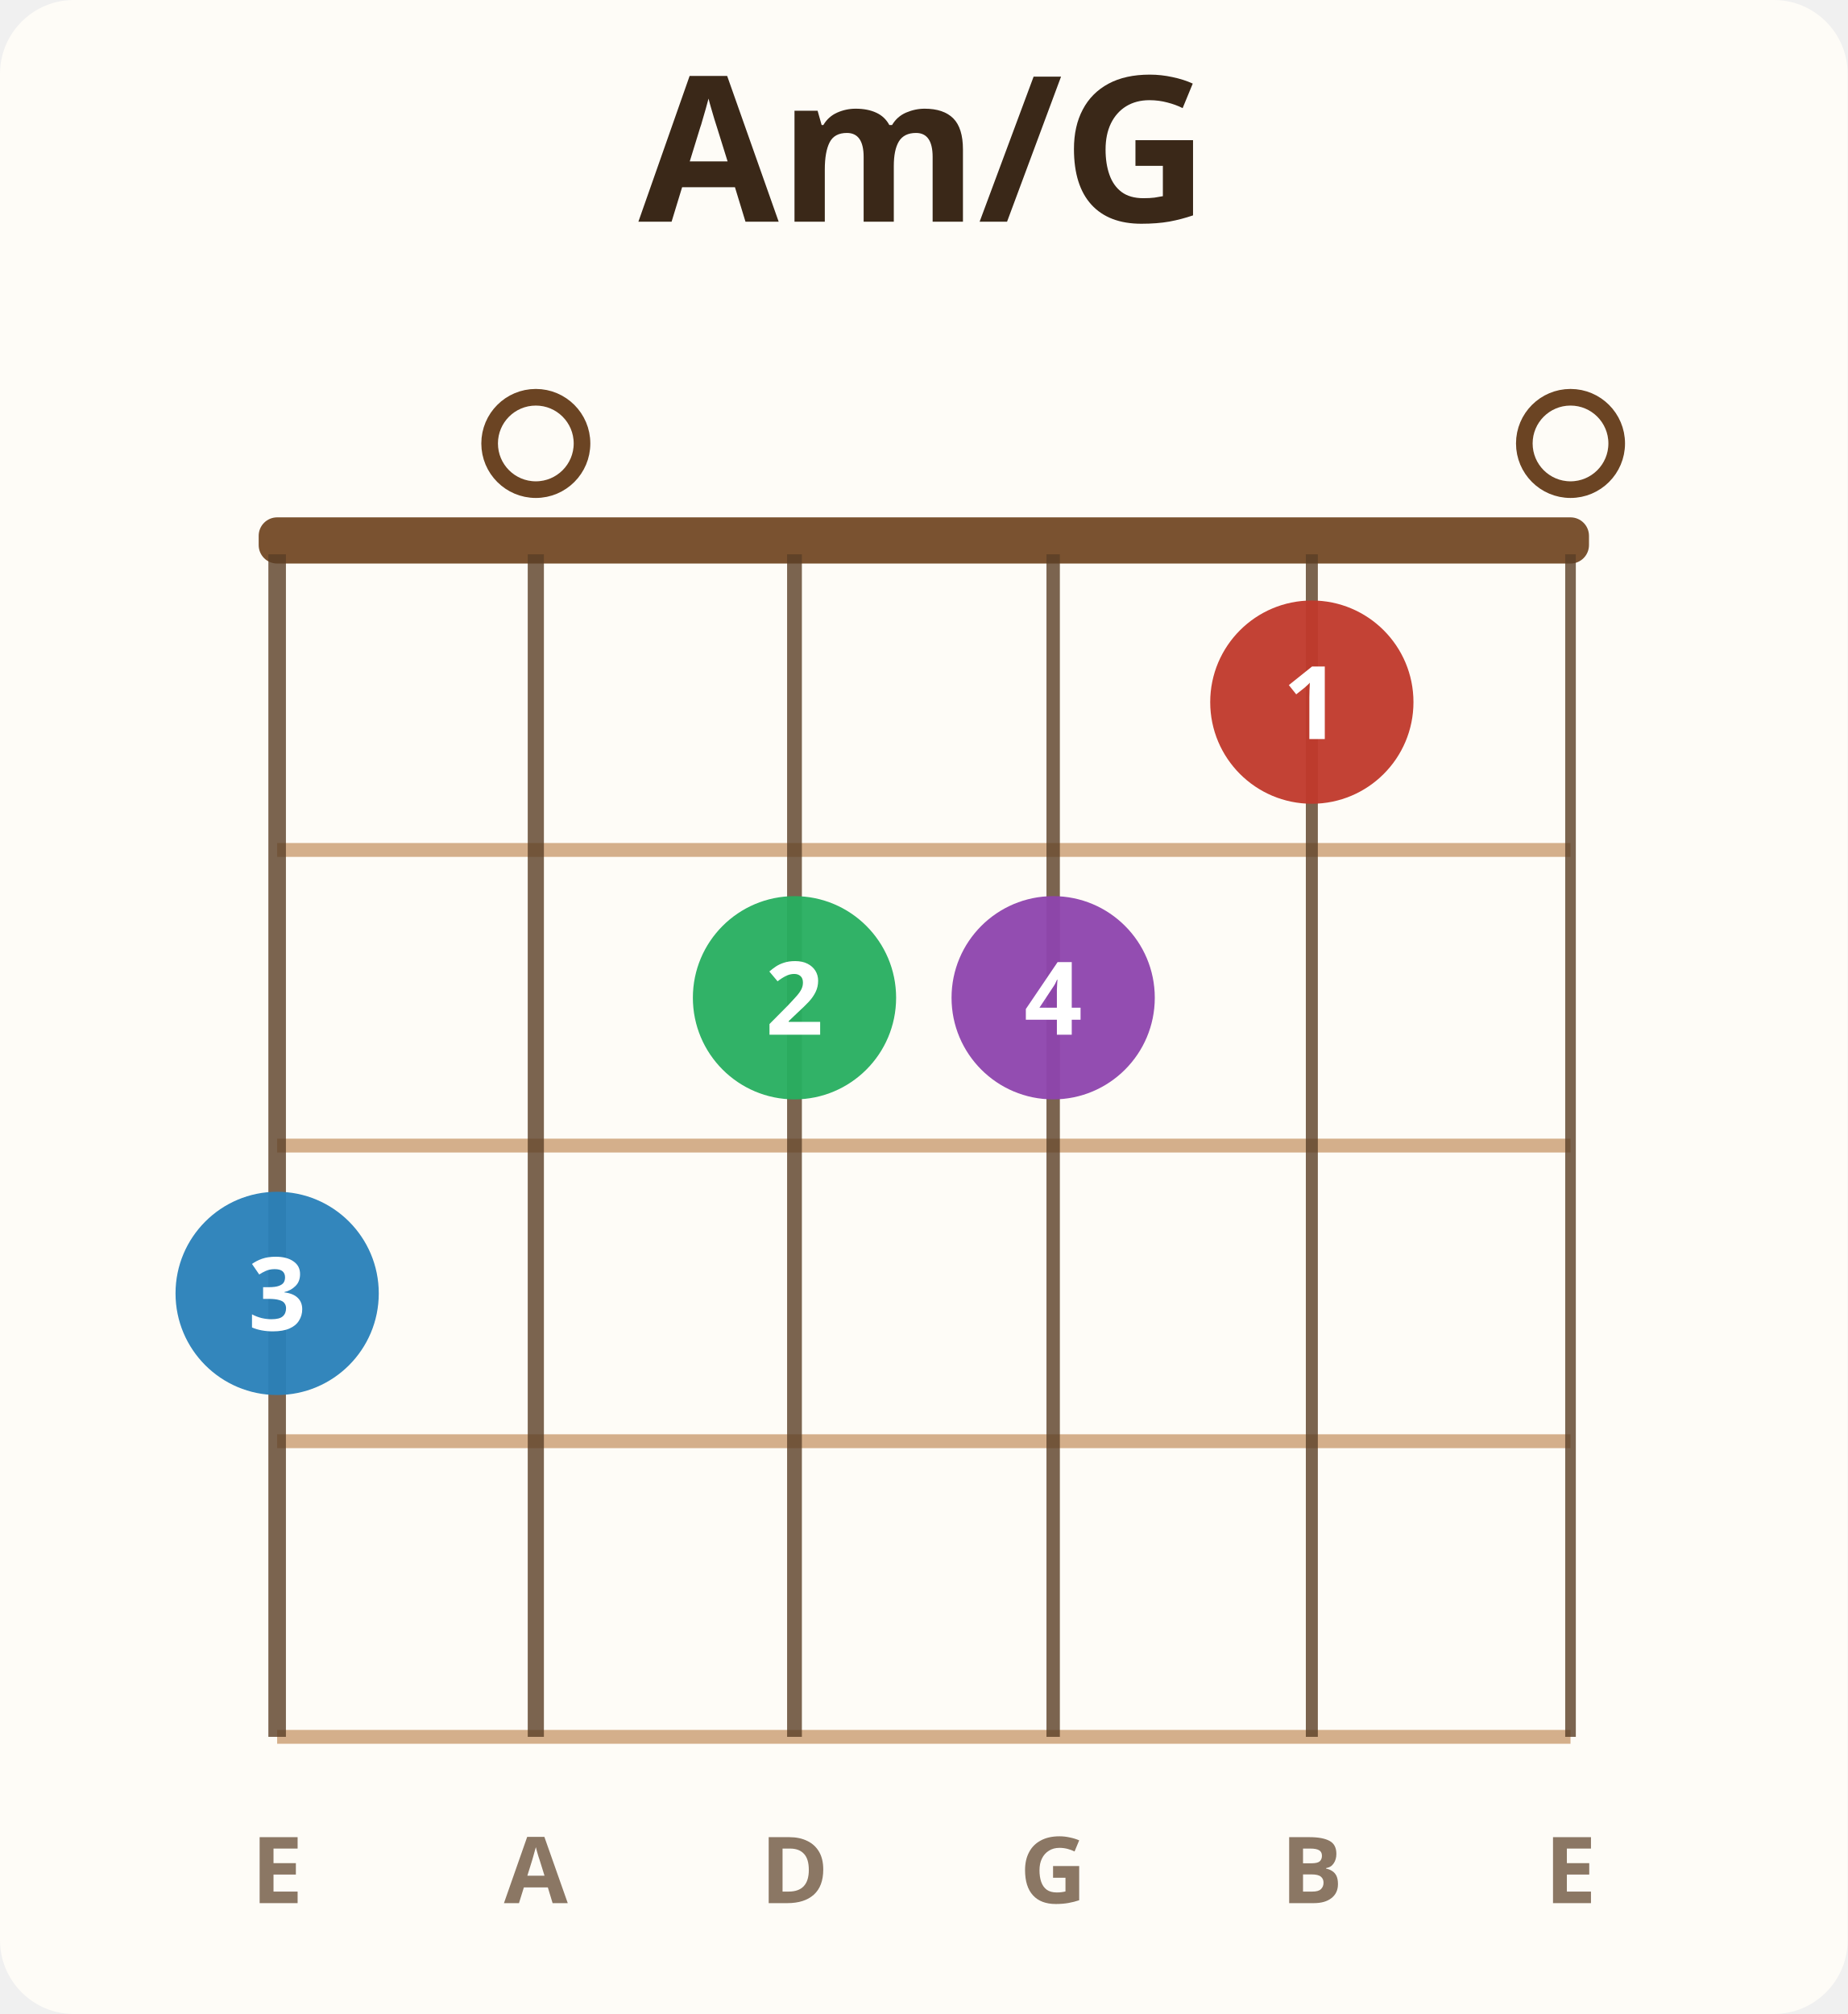
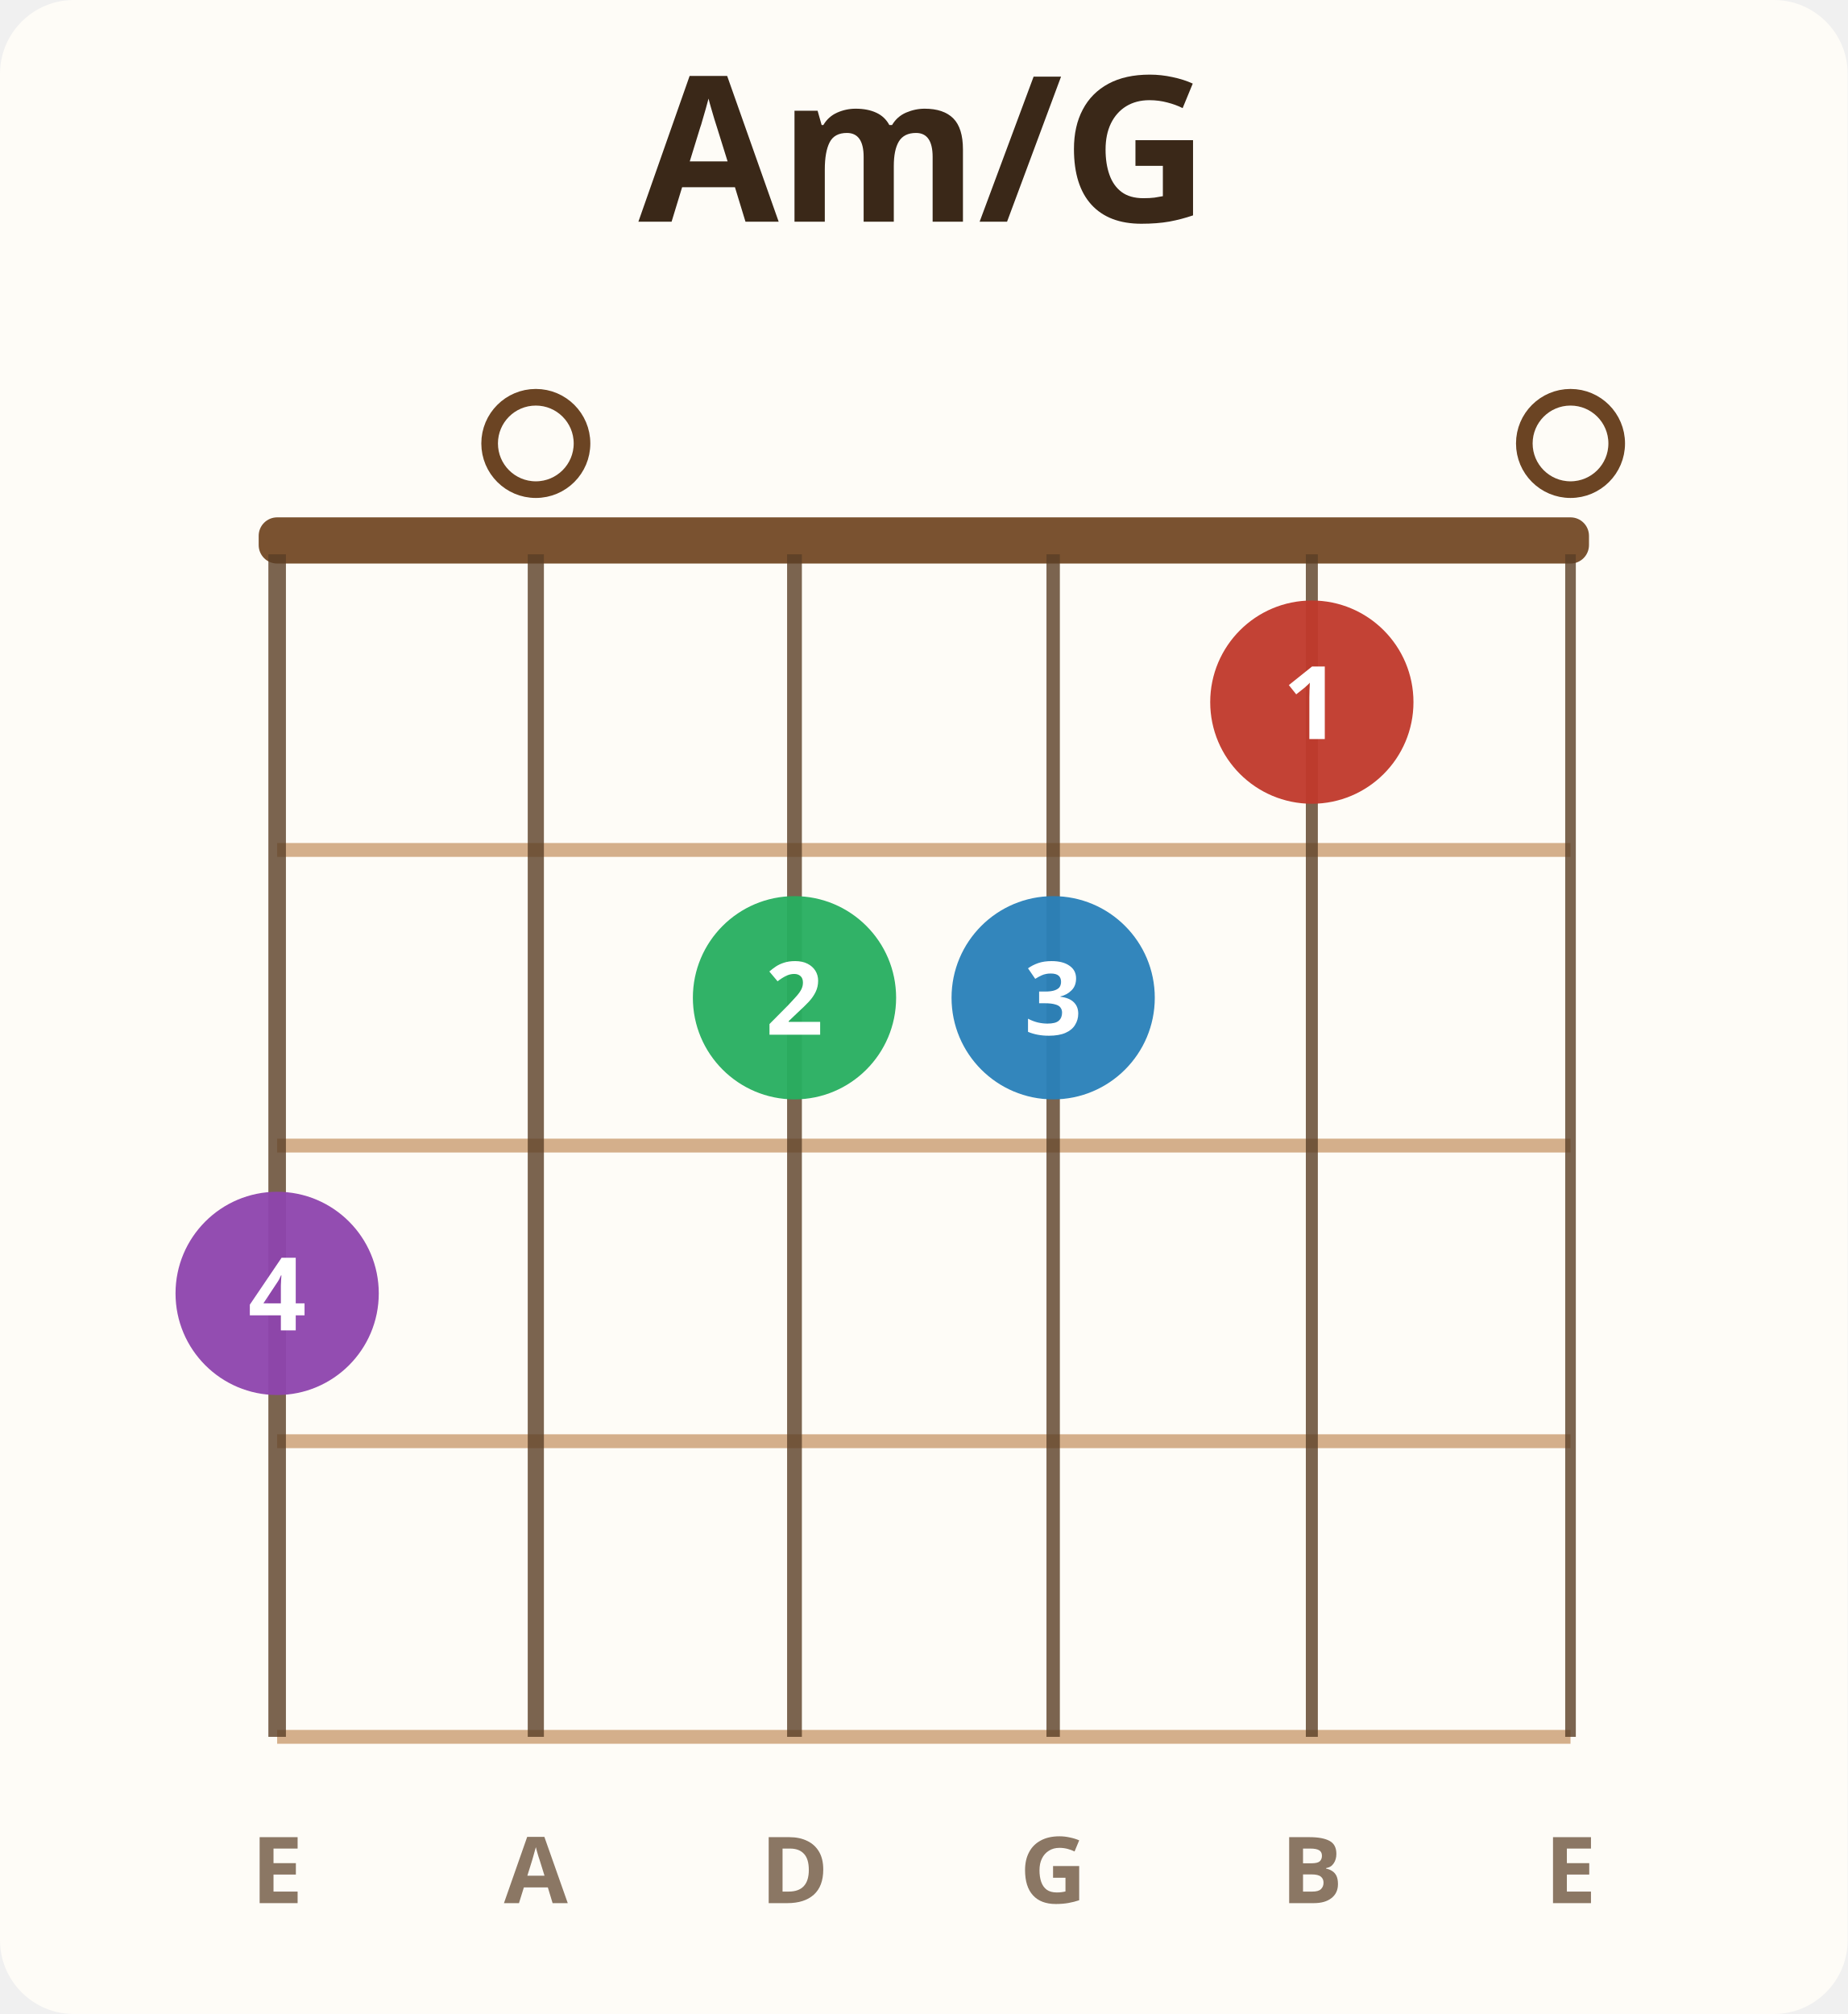
<svg xmlns="http://www.w3.org/2000/svg" viewBox="0 0 200 218" class="chord-diagram" role="img" aria-label="Diagramme d'accord Am/G">
  <rect width="200" height="218" fill="#fefcf7" rx="8" ry="8" />
  <text x="100" y="24" text-anchor="middle" font-family="Poppins, sans-serif" font-size="22" font-weight="700" fill="#3a2818">Am/G</text>
  <rect x="28" y="56" width="144" height="5" fill="#7a5230" rx="2" />
  <line x1="30" y1="92" x2="170" y2="92" stroke="#d4af8b" stroke-width="1.5" />
  <line x1="30" y1="124" x2="170" y2="124" stroke="#d4af8b" stroke-width="1.5" />
  <line x1="30" y1="156" x2="170" y2="156" stroke="#d4af8b" stroke-width="1.5" />
  <line x1="30" y1="188" x2="170" y2="188" stroke="#d4af8b" stroke-width="1.5" />
  <line x1="30" y1="60" x2="30" y2="188" stroke="#5a3e25" stroke-width="1.9" opacity="0.8" />
  <line x1="58" y1="60" x2="58" y2="188" stroke="#5a3e25" stroke-width="1.75" opacity="0.8" />
  <line x1="86" y1="60" x2="86" y2="188" stroke="#5a3e25" stroke-width="1.6" opacity="0.8" />
  <line x1="114" y1="60" x2="114" y2="188" stroke="#5a3e25" stroke-width="1.45" opacity="0.8" />
  <line x1="142" y1="60" x2="142" y2="188" stroke="#5a3e25" stroke-width="1.3" opacity="0.8" />
  <line x1="170" y1="60" x2="170" y2="188" stroke="#5a3e25" stroke-width="1.15" opacity="0.8" />
  <circle cx="58" cy="48" r="5" fill="none" stroke="#6b4423" stroke-width="1.8" />
  <circle cx="170" cy="48" r="5" fill="none" stroke="#6b4423" stroke-width="1.8" />
-   <circle cx="30" cy="140" r="11" fill="#2980b9" opacity="0.95" />
-   <text x="30" y="144" text-anchor="middle" font-family="Poppins, sans-serif" font-size="11" font-weight="700" fill="white">3</text>
+   <circle cx="30" cy="140" r="11" fill="#8e44ad" opacity="0.95" />
+   <text x="30" y="144" text-anchor="middle" font-family="Poppins, sans-serif" font-size="11" font-weight="700" fill="white">4</text>
  <circle cx="86" cy="108" r="11" fill="#27ae60" opacity="0.95" />
  <text x="86" y="112" text-anchor="middle" font-family="Poppins, sans-serif" font-size="11" font-weight="700" fill="white">2</text>
-   <circle cx="114" cy="108" r="11" fill="#8e44ad" opacity="0.95" />
-   <text x="114" y="112" text-anchor="middle" font-family="Poppins, sans-serif" font-size="11" font-weight="700" fill="white">4</text>
+   <circle cx="114" cy="108" r="11" fill="#2980b9" opacity="0.95" />
+   <text x="114" y="112" text-anchor="middle" font-family="Poppins, sans-serif" font-size="11" font-weight="700" fill="white">3</text>
  <circle cx="142" cy="76" r="11" fill="#c0392b" opacity="0.95" />
  <text x="142" y="80" text-anchor="middle" font-family="Poppins, sans-serif" font-size="11" font-weight="700" fill="white">1</text>
  <text x="30" y="206" text-anchor="middle" font-family="Raleway, sans-serif" font-size="10" font-weight="600" fill="#5a3e25" opacity="0.7">E</text>
  <text x="58" y="206" text-anchor="middle" font-family="Raleway, sans-serif" font-size="10" font-weight="600" fill="#5a3e25" opacity="0.7">A</text>
  <text x="86" y="206" text-anchor="middle" font-family="Raleway, sans-serif" font-size="10" font-weight="600" fill="#5a3e25" opacity="0.7">D</text>
  <text x="114" y="206" text-anchor="middle" font-family="Raleway, sans-serif" font-size="10" font-weight="600" fill="#5a3e25" opacity="0.7">G</text>
  <text x="142" y="206" text-anchor="middle" font-family="Raleway, sans-serif" font-size="10" font-weight="600" fill="#5a3e25" opacity="0.7">B</text>
  <text x="170" y="206" text-anchor="middle" font-family="Raleway, sans-serif" font-size="10" font-weight="600" fill="#5a3e25" opacity="0.7">E</text>
</svg>
